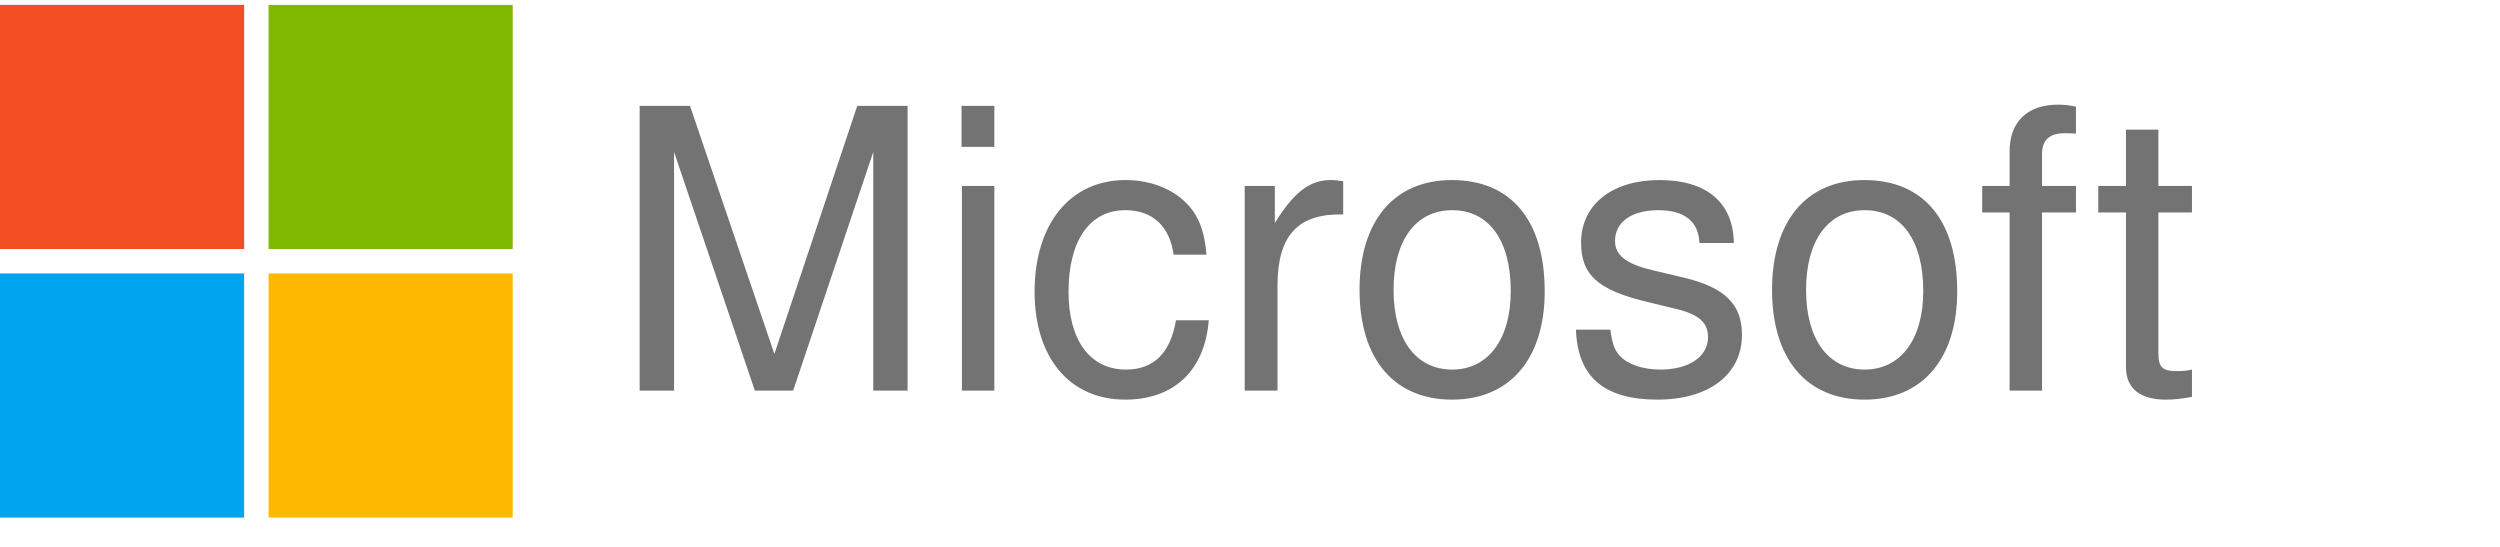
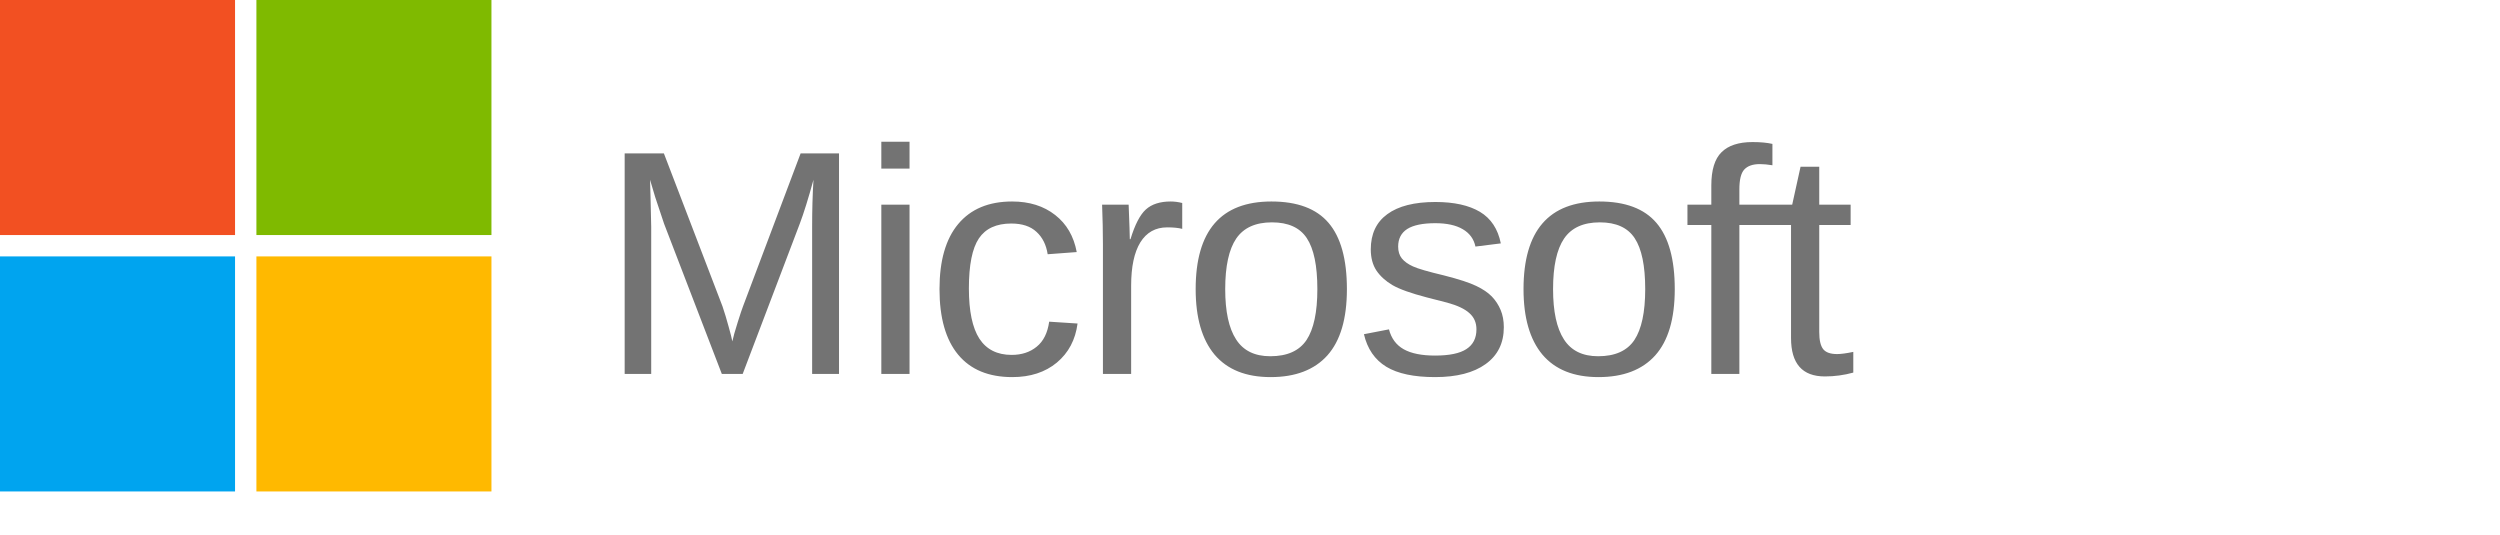
- <svg xmlns="http://www.w3.org/2000/svg" viewBox="0 0 512 112" width="512" height="112">
-   <rect x="0" y="1" width="50" height="50" fill="#f25022" />
-   <rect x="55" y="1" width="50" height="50" fill="#7fba00" />
-   <rect x="0" y="56" width="50" height="50" fill="#00a4ef" />
-   <rect x="55" y="56" width="50" height="50" fill="#ffb900" />
-   <text x="125" y="80" font-family="Segoe UI, Helvetica, Arial, sans-serif" font-size="80" font-weight="400" fill="#737373">Microsoft</text>
+ <svg xmlns="http://www.w3.org/2000/svg" viewBox="0 0 234 50">
+   <rect width="22" height="22" fill="#f25022" />
+   <rect x="24" width="22" height="22" fill="#7fba00" />
+   <rect y="24" width="22" height="22" fill="#00a4ef" />
+   <rect x="24" y="24" width="22" height="22" fill="#ffb900" />
+   <text x="56" y="35" font-family="Segoe UI, Helvetica Neue, Arial, sans-serif" font-size="30" font-weight="400" fill="#737373" letter-spacing="-0.5">Microsoft</text>
</svg>
